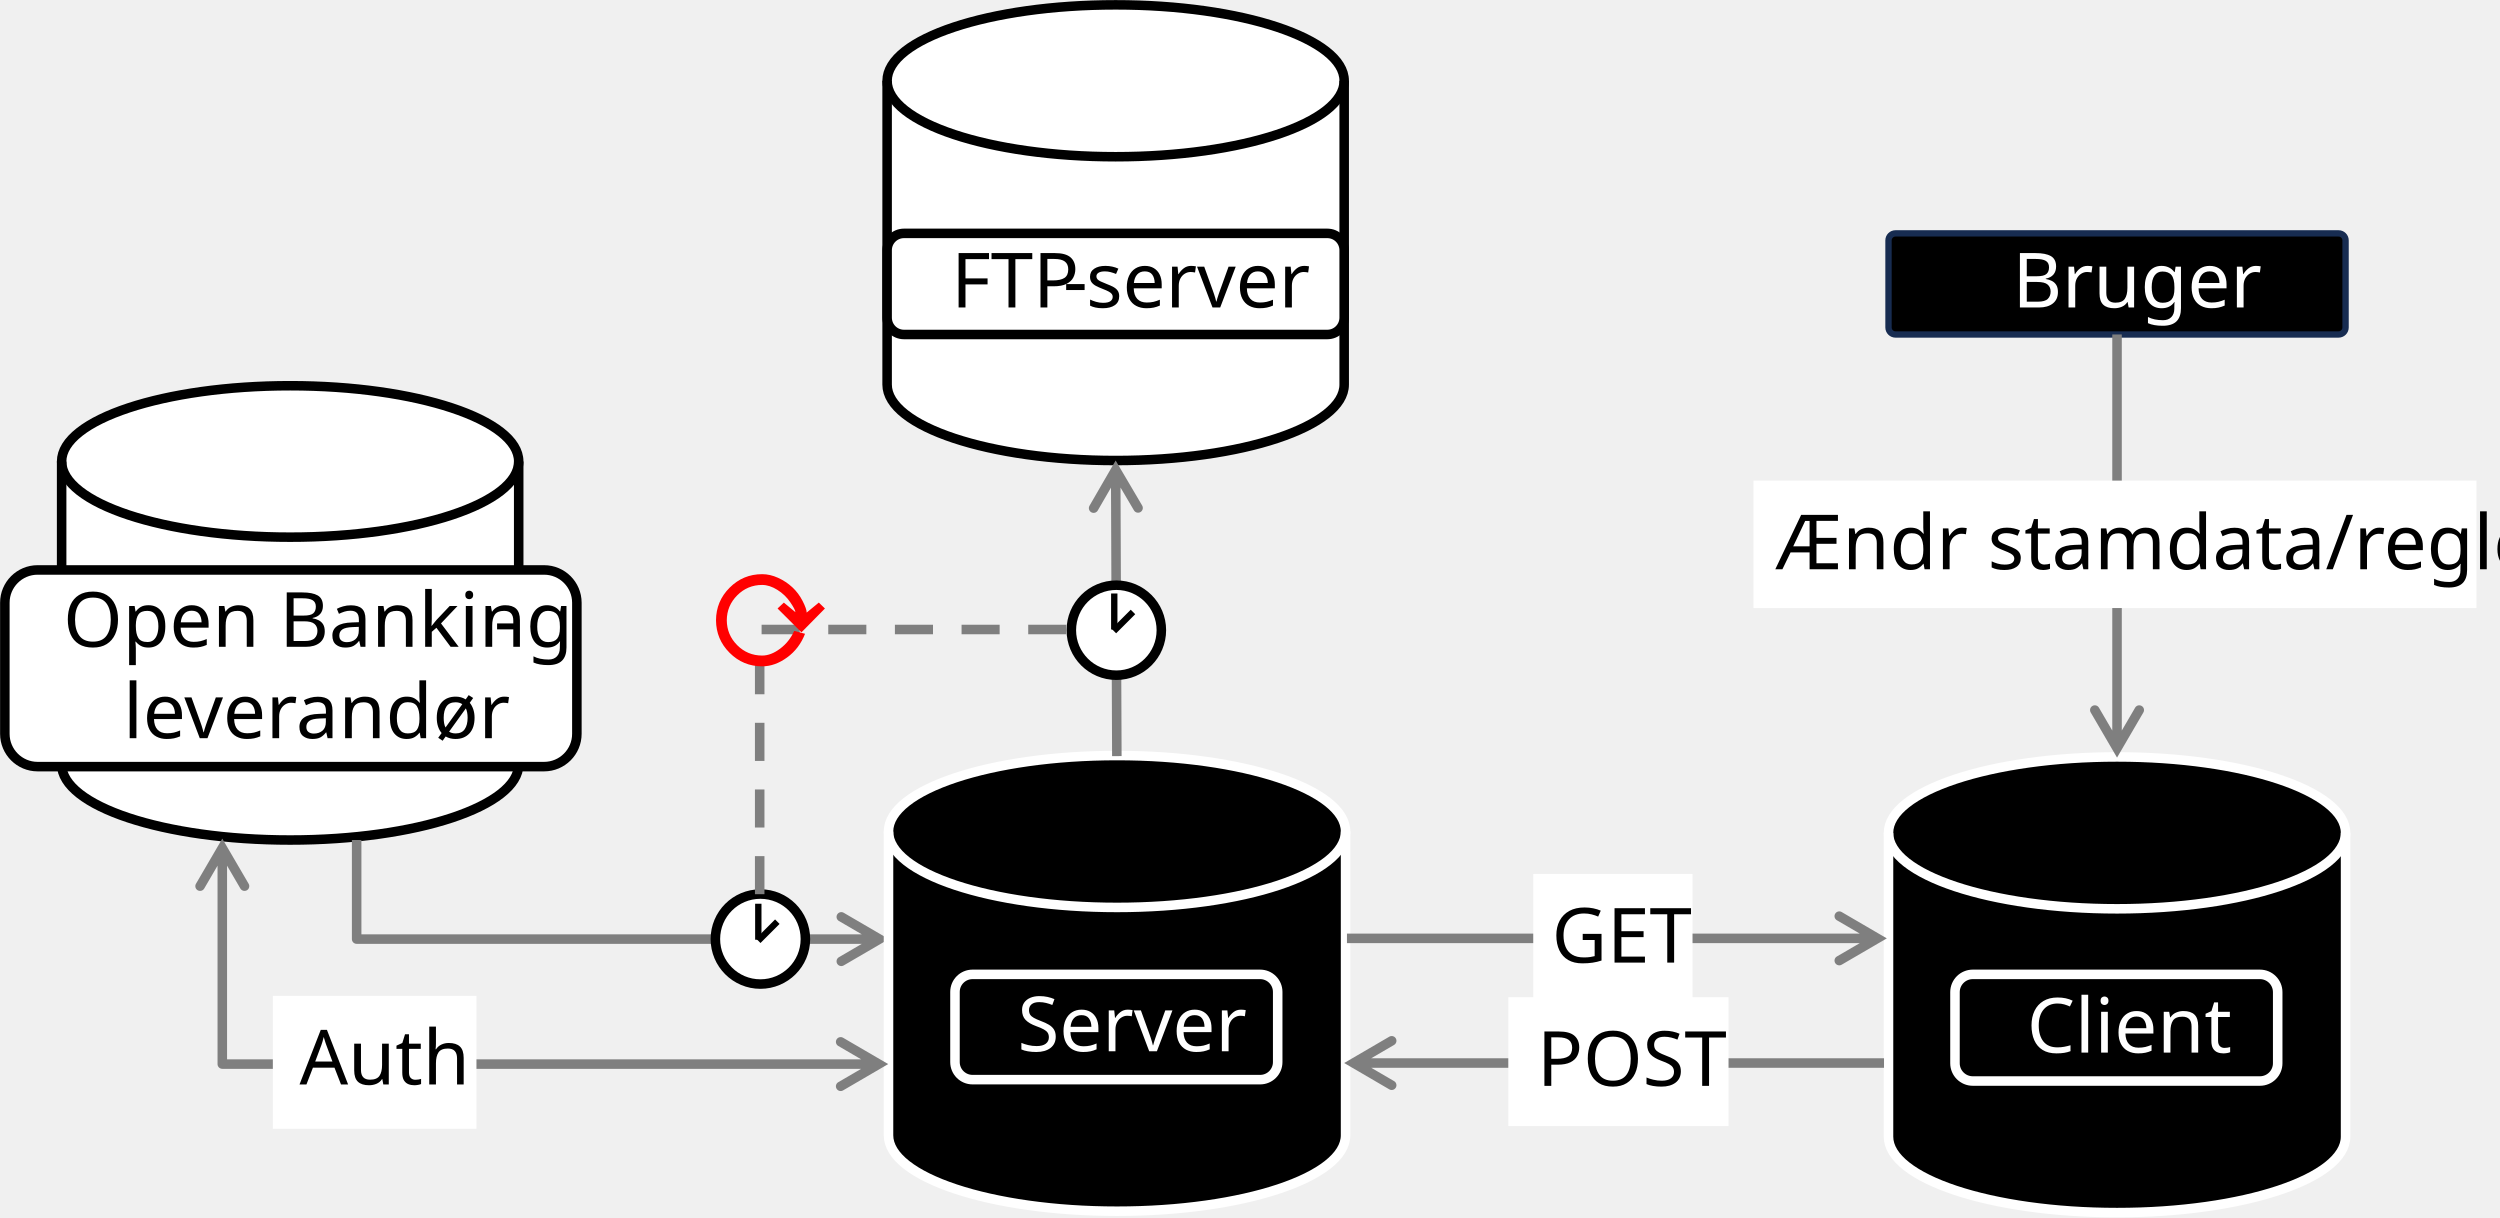
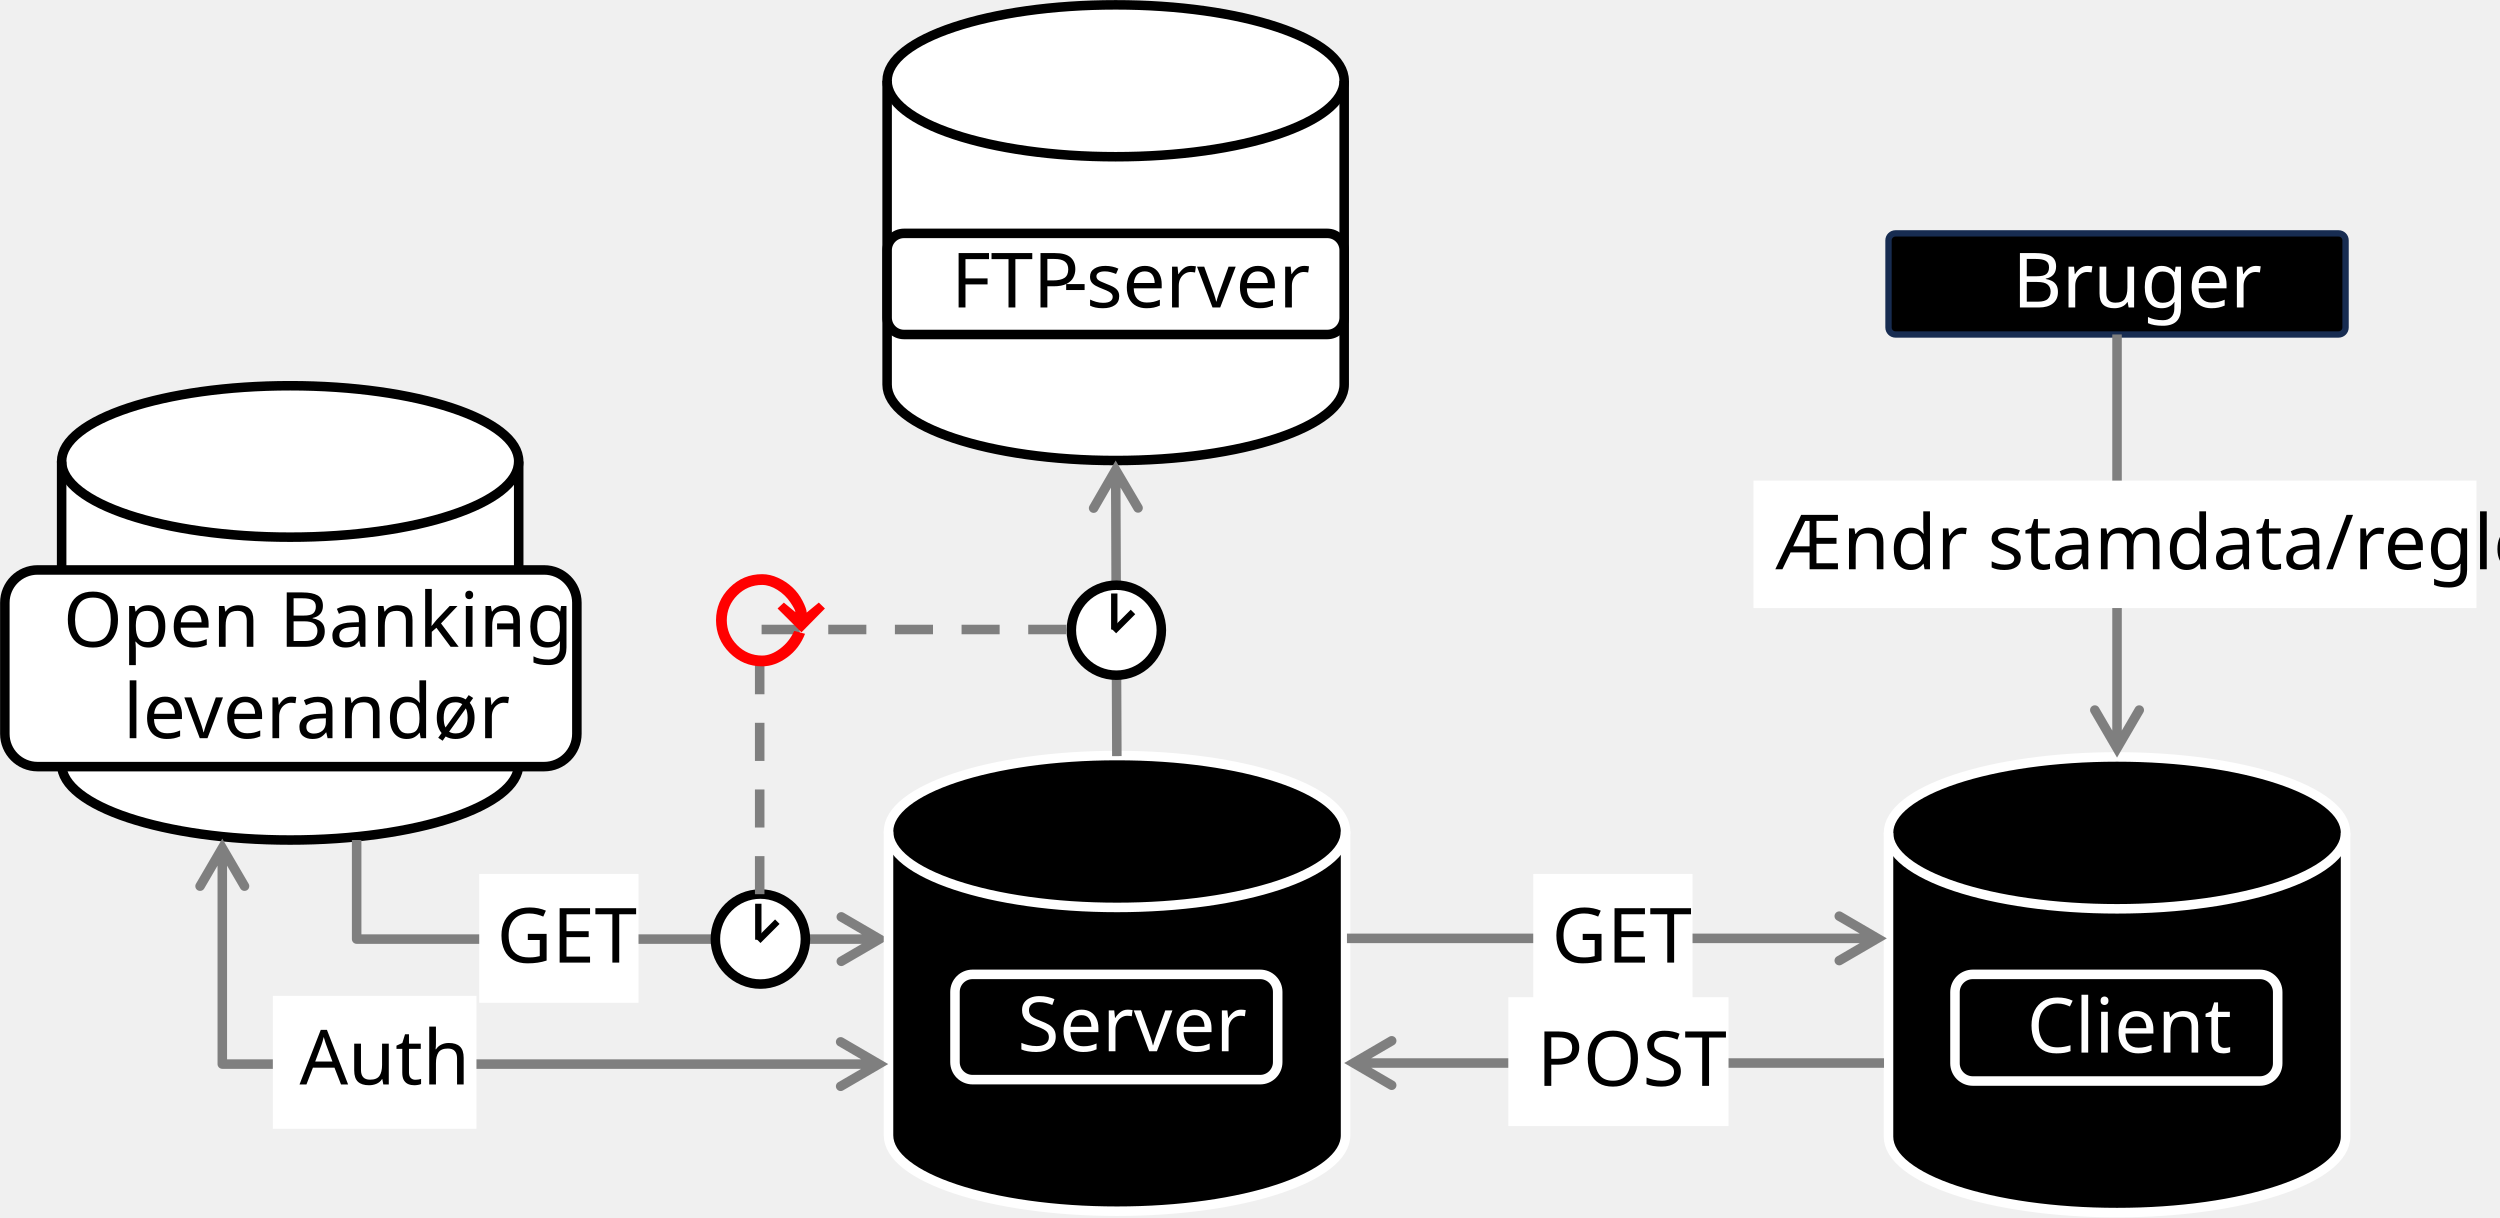
<svg xmlns="http://www.w3.org/2000/svg" width="1805" height="879" xml:space="preserve" overflow="hidden">
  <g transform="translate(-69 -52)">
    <path d="M113.5 385.167C113.5 354.975 187.373 330.5 278.5 330.5 369.627 330.5 443.5 354.975 443.5 385.167L443.5 603.833C443.5 634.025 369.627 658.5 278.5 658.5 187.373 658.5 113.5 634.025 113.5 603.833Z" fill="#FFFFFF" fill-rule="evenodd" />
    <path d="M443.5 385.167C443.5 415.358 369.627 439.833 278.5 439.833 187.373 439.833 113.5 415.358 113.5 385.167" stroke="#000000" stroke-width="6.875" stroke-miterlimit="8" fill="none" fill-rule="evenodd" />
    <path d="M113.5 385.167C113.5 354.975 187.373 330.5 278.5 330.5 369.627 330.5 443.5 354.975 443.5 385.167L443.5 603.833C443.5 634.025 369.627 658.5 278.5 658.5 187.373 658.5 113.5 634.025 113.5 603.833Z" stroke="#000000" stroke-width="6.875" stroke-miterlimit="8" fill="none" fill-rule="evenodd" />
    <path d="M72.5 487.167C72.5 474.096 83.096 463.5 96.167 463.5L461.833 463.5C474.904 463.5 485.5 474.096 485.5 487.167L485.5 581.833C485.5 594.904 474.904 605.5 461.833 605.5L96.167 605.5C83.096 605.5 72.5 594.904 72.5 581.833Z" stroke="#000000" stroke-width="6.875" stroke-miterlimit="8" fill="#FFFFFF" fill-rule="evenodd" />
    <text font-family="Calibri,Calibri_MSFontService,sans-serif" font-weight="400" font-size="55" transform="matrix(1 0 0 1 114.603 519)">Open Banking</text>
    <text font-family="Calibri,Calibri_MSFontService,sans-serif" font-weight="400" font-size="55" transform="matrix(1 0 0 1 425.697 519)">-</text>
    <text font-family="Calibri,Calibri_MSFontService,sans-serif" font-weight="400" font-size="55" transform="matrix(1 0 0 1 157.962 585)">leverandør</text>
    <path d="M709.5 110.333C709.5 80.05 783.373 55.5 874.5 55.5 965.627 55.5 1039.5 80.05 1039.5 110.333L1039.5 329.667C1039.5 359.95 965.627 384.5 874.5 384.5 783.373 384.5 709.5 359.95 709.5 329.667Z" fill="#FFFFFF" fill-rule="evenodd" />
    <path d="M1039.5 110.333C1039.5 140.617 965.627 165.167 874.5 165.167 783.373 165.167 709.5 140.617 709.5 110.333" stroke="#000000" stroke-width="6.875" stroke-miterlimit="8" fill="none" fill-rule="evenodd" />
    <path d="M709.5 110.333C709.5 80.05 783.373 55.5 874.5 55.5 965.627 55.5 1039.5 80.05 1039.5 110.333L1039.5 329.667C1039.5 359.95 965.627 384.5 874.5 384.5 783.373 384.5 709.5 359.95 709.5 329.667Z" stroke="#000000" stroke-width="6.875" stroke-miterlimit="8" fill="none" fill-rule="evenodd" />
-     <path d="M709.5 232.667C709.5 225.947 714.947 220.5 721.667 220.5L1027.33 220.5C1034.05 220.5 1039.5 225.947 1039.5 232.667L1039.5 281.333C1039.5 288.053 1034.05 293.5 1027.33 293.5L721.667 293.5C714.947 293.5 709.5 288.053 709.5 281.333Z" stroke="#000000" stroke-width="6.875" stroke-miterlimit="8" fill="#FFFFFF" fill-rule="evenodd" />
+     <path d="M709.5 232.667C709.5 225.947 714.947 220.5 721.667 220.5L1027.33 220.5C1034.05 220.5 1039.5 225.947 1039.5 232.667L1039.5 281.333C1039.5 288.052 1034.05 293.5 1027.33 293.5L721.667 293.5C714.947 293.5 709.5 288.052 709.5 281.333Z" stroke="#000000" stroke-width="6.875" stroke-miterlimit="8" fill="#FFFFFF" fill-rule="evenodd" />
    <text font-family="Calibri,Calibri_MSFontService,sans-serif" font-weight="400" font-size="55" transform="matrix(1 0 0 1 755.788 274)">FTP</text>
    <text font-family="Calibri,Calibri_MSFontService,sans-serif" font-weight="400" font-size="55" transform="matrix(1 0 0 1 836.569 274)">-</text>
    <text font-family="Calibri,Calibri_MSFontService,sans-serif" font-weight="400" font-size="55" transform="matrix(1 0 0 1 853.183 274)">server</text>
    <path d="M1432.5 225.557C1432.5 222.764 1434.76 220.5 1437.56 220.5L1757.44 220.5C1760.24 220.5 1762.5 222.764 1762.5 225.557L1762.5 288.443C1762.5 291.236 1760.24 293.5 1757.44 293.5L1437.56 293.5C1434.76 293.5 1432.5 291.236 1432.5 288.443Z" stroke="#172C51" stroke-width="4.583" stroke-miterlimit="8" fill-rule="evenodd" />
    <text fill="#FFFFFF" font-family="Calibri,Calibri_MSFontService,sans-serif" font-weight="400" font-size="55" transform="matrix(1 0 0 1 1522.05 274)">Bruger</text>
    <path d="M0-3.438 71.528-3.438C73.426-3.438 74.965-1.898 74.965 0L74.965 377.423 68.09 377.423 68.09 0 71.528 3.438 0 3.438ZM90.539 351.655 71.528 384.245 52.517 351.655C51.56 350.015 52.114 347.911 53.754 346.954 55.394 345.997 57.499 346.551 58.455 348.191L74.497 375.691 68.558 375.691 84.6 348.191C85.557 346.551 87.662 345.997 89.302 346.954 90.941 347.911 91.495 350.015 90.539 351.655Z" fill="#7F7F7F" transform="matrix(1.83697e-16 1 1 -1.83697e-16 326.5 658.5)" />
    <path d="M710.5 652.333C710.5 622.05 784.373 597.5 875.5 597.5 966.627 597.5 1040.5 622.05 1040.5 652.333L1040.5 871.667C1040.5 901.95 966.627 926.5 875.5 926.5 784.373 926.5 710.5 901.95 710.5 871.667Z" fill-rule="evenodd" />
    <path d="M1040.5 652.333C1040.5 682.617 966.627 707.167 875.5 707.167 784.373 707.167 710.5 682.617 710.5 652.333" stroke="#FFFFFF" stroke-width="6.875" stroke-miterlimit="8" fill="none" fill-rule="evenodd" />
    <path d="M710.5 652.333C710.5 622.05 784.373 597.5 875.5 597.5 966.627 597.5 1040.5 622.05 1040.5 652.333L1040.5 871.667C1040.5 901.95 966.627 926.5 875.5 926.5 784.373 926.5 710.5 901.95 710.5 871.667Z" stroke="#FFFFFF" stroke-width="6.875" stroke-miterlimit="8" fill="none" fill-rule="evenodd" />
    <path d="M758.5 768.167C758.5 761.171 764.171 755.5 771.167 755.5L978.833 755.5C985.829 755.5 991.5 761.171 991.5 768.167L991.5 818.833C991.5 825.829 985.829 831.5 978.833 831.5L771.167 831.5C764.171 831.5 758.5 825.829 758.5 818.833Z" stroke="#FFFFFF" stroke-width="6.875" stroke-miterlimit="8" fill-rule="evenodd" />
    <text fill="#FFFFFF" font-family="Calibri,Calibri_MSFontService,sans-serif" font-weight="400" font-size="55" transform="matrix(1 0 0 1 803.627 811)">Server</text>
    <path d="M585.5 730C585.5 712.051 600.051 697.5 618 697.5 635.949 697.5 650.5 712.051 650.5 730 650.5 747.949 635.949 762.5 618 762.5 600.051 762.5 585.5 747.949 585.5 730Z" stroke="#000000" stroke-width="6.875" stroke-miterlimit="8" fill="#FFFFFF" fill-rule="evenodd" />
    <path d="M616.5 704.5 616.5 730.484" stroke="#000000" stroke-width="4.583" stroke-miterlimit="8" fill="none" fill-rule="evenodd" />
    <path d="M630.228 717.452 616.448 731.232" stroke="#000000" stroke-width="4.583" stroke-miterlimit="8" fill="none" fill-rule="evenodd" />
    <path d="M871.922 597.924 871.09 391.321 877.965 391.293 878.797 597.897ZM855.62 417.151 874.5 384.484 893.642 416.997C894.605 418.633 894.06 420.741 892.424 421.704 890.788 422.667 888.681 422.122 887.718 420.486L871.565 393.05 877.504 393.026 861.573 420.591C860.623 422.235 858.52 422.797 856.877 421.847 855.233 420.897 854.671 418.794 855.62 417.151Z" fill="#7F7F7F" />
    <path d="M1432.5 653.333C1432.5 623.05 1506.37 598.5 1597.5 598.5 1688.63 598.5 1762.5 623.05 1762.5 653.333L1762.5 872.667C1762.5 902.95 1688.63 927.5 1597.5 927.5 1506.37 927.5 1432.5 902.95 1432.5 872.667Z" fill-rule="evenodd" />
    <path d="M1762.5 653.333C1762.5 683.617 1688.63 708.167 1597.5 708.167 1506.37 708.167 1432.5 683.617 1432.5 653.333" stroke="#FFFFFF" stroke-width="6.875" stroke-miterlimit="8" fill="none" fill-rule="evenodd" />
    <path d="M1432.5 653.333C1432.5 623.05 1506.37 598.5 1597.5 598.5 1688.63 598.5 1762.5 623.05 1762.5 653.333L1762.5 872.667C1762.5 902.95 1688.63 927.5 1597.5 927.5 1506.37 927.5 1432.5 902.95 1432.5 872.667Z" stroke="#FFFFFF" stroke-width="6.875" stroke-miterlimit="8" fill="none" fill-rule="evenodd" />
    <path d="M1480.5 768.334C1480.5 761.246 1486.25 755.5 1493.33 755.5L1700.67 755.5C1707.75 755.5 1713.5 761.246 1713.5 768.334L1713.5 819.666C1713.5 826.754 1707.75 832.5 1700.67 832.5L1493.33 832.5C1486.25 832.5 1480.5 826.754 1480.5 819.666Z" stroke="#FFFFFF" stroke-width="6.875" stroke-miterlimit="8" fill-rule="evenodd" />
    <text fill="#FFFFFF" font-family="Calibri,Calibri_MSFontService,sans-serif" font-weight="400" font-size="55" transform="matrix(1 0 0 1 1532.39 812)">Client</text>
    <path d="M842.5 507C842.5 489.051 857.051 474.5 875 474.5 892.949 474.5 907.5 489.051 907.5 507 907.5 524.949 892.949 539.5 875 539.5 857.051 539.5 842.5 524.949 842.5 507Z" stroke="#000000" stroke-width="6.875" stroke-miterlimit="8" fill="#FFFFFF" fill-rule="evenodd" />
    <path d="M873.5 480.5 873.5 506.484" stroke="#000000" stroke-width="4.583" stroke-miterlimit="8" fill="none" fill-rule="evenodd" />
    <path d="M887.005 493.845 873.225 507.625" stroke="#000000" stroke-width="4.583" stroke-miterlimit="8" fill="none" fill-rule="evenodd" />
    <path d="M1600.94 293.5 1600.94 592.165 1594.06 592.165 1594.06 293.5ZM1616.51 566.397 1597.5 598.987 1578.49 566.397C1577.53 564.757 1578.09 562.652 1579.73 561.695 1581.37 560.739 1583.47 561.293 1584.43 562.933L1600.47 590.433 1594.53 590.433 1610.57 562.933C1611.53 561.293 1613.63 560.739 1615.27 561.695 1616.91 562.652 1617.47 564.757 1616.51 566.397Z" fill="#7F7F7F" />
    <rect x="1335" y="399" width="522" height="92" fill="#FFFFFF" />
    <text font-family="Calibri,Calibri_MSFontService,sans-serif" font-weight="400" font-size="55" transform="matrix(1 0 0 1 1350.84 463)">Ændr stamdata/regler</text>
    <path d="M3.18287e-06-3.438 382.957-3.437 382.957 3.438-3.18287e-06 3.438ZM357.19-19.011 389.78 0 357.19 19.011C355.55 19.968 353.445 19.414 352.488 17.774 351.532 16.134 352.086 14.029 353.725 13.073L381.225-2.969 381.225 2.97 353.725-13.072C352.086-14.029 351.532-16.134 352.488-17.773 353.445-19.413 355.55-19.967 357.19-19.011Z" fill="#7F7F7F" transform="matrix(-1 0 0 1 1429.26 819.5)" />
    <rect x="1158" y="772" width="159" height="93" fill="#FFFFFF" />
    <text font-family="Calibri,Calibri_MSFontService,sans-serif" font-weight="400" font-size="55" transform="matrix(1 0 0 1 1178.74 836)">POST</text>
    <path d="M6.806-3.438 162.764-3.438C164.662-3.438 166.201-1.898 166.201 0L166.201 473.965 159.326 473.965 159.326 0 162.764 3.438 6.806 3.438ZM32.574 19.011-0.016 0 32.574-19.011C34.214-19.968 36.319-19.414 37.276-17.774 38.232-16.134 37.678-14.029 36.038-13.072L8.538 2.969 8.538-2.969 36.038 13.072C37.678 14.029 38.232 16.134 37.276 17.774 36.319 19.414 34.214 19.968 32.574 19.011ZM181.774 448.197 162.764 480.787 143.753 448.197C142.796 446.557 143.35 444.453 144.99 443.496 146.63 442.539 148.735 443.093 149.691 444.733L165.733 472.233 159.794 472.233 175.836 444.733C176.793 443.093 178.897 442.539 180.537 443.496 182.177 444.453 182.731 446.557 181.774 448.197Z" fill="#7F7F7F" transform="matrix(1.83697e-16 1 1 -1.83697e-16 229.5 657.5)" />
    <rect x="266" y="771" width="147" height="96" fill="#FFFFFF" />
    <text font-family="Calibri,Calibri_MSFontService,sans-serif" font-weight="400" font-size="55" transform="matrix(1 0 0 1 285.245 835)">Auth </text>
    <path d="M617.5 697.626 617.5 506.5 841.796 506.5" stroke="#7F7F7F" stroke-width="6.875" stroke-linejoin="round" stroke-miterlimit="10" stroke-dasharray="27.5 20.625" fill="none" fill-rule="evenodd" />
    <text fill="#FF0000" font-family="Cambria Math,Cambria Math_MSFontService,sans-serif" font-weight="700" font-size="73" transform="matrix(1 0 0 1 583.773 532)">⟳</text>
    <path d="M1041.5 726.062 1424.46 726.063 1424.46 732.938 1041.5 732.937ZM1398.69 710.489 1431.28 729.5 1398.69 748.511C1397.05 749.468 1394.95 748.914 1393.99 747.274 1393.03 745.634 1393.59 743.529 1395.23 742.573L1422.73 726.531 1422.73 732.47 1395.23 716.428C1393.59 715.471 1393.03 713.366 1393.99 711.727 1394.95 710.087 1397.05 709.533 1398.69 710.489Z" fill="#7F7F7F" />
    <rect x="1176" y="683" width="115" height="93" fill="#FFFFFF" />
    <text font-family="Calibri,Calibri_MSFontService,sans-serif" font-weight="400" font-size="55" transform="matrix(1 0 0 1 1189.33 747)">GET</text>
+     <rect x="415" y="683" width="115" height="93" fill="#FFFFFF" />
+     <text font-family="Calibri,Calibri_MSFontService,sans-serif" font-weight="400" font-size="55" transform="matrix(1 0 0 1 427.693 747)">GET</text>
  </g>
</svg>
